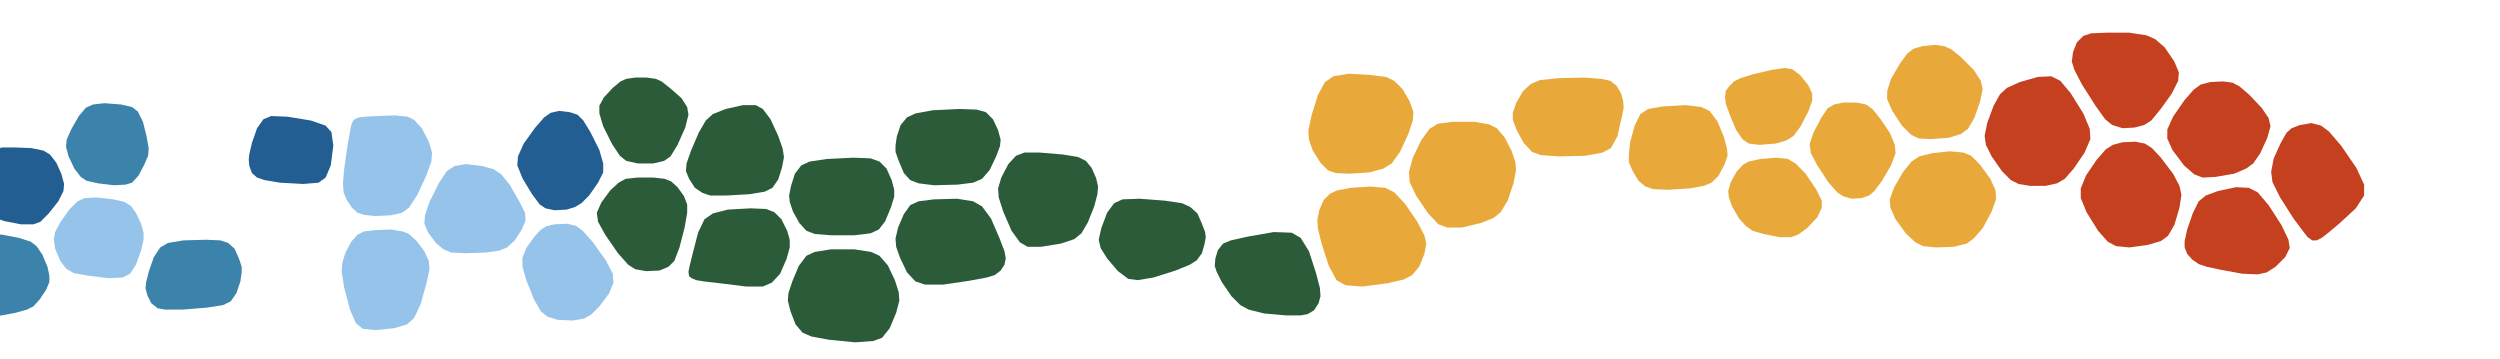
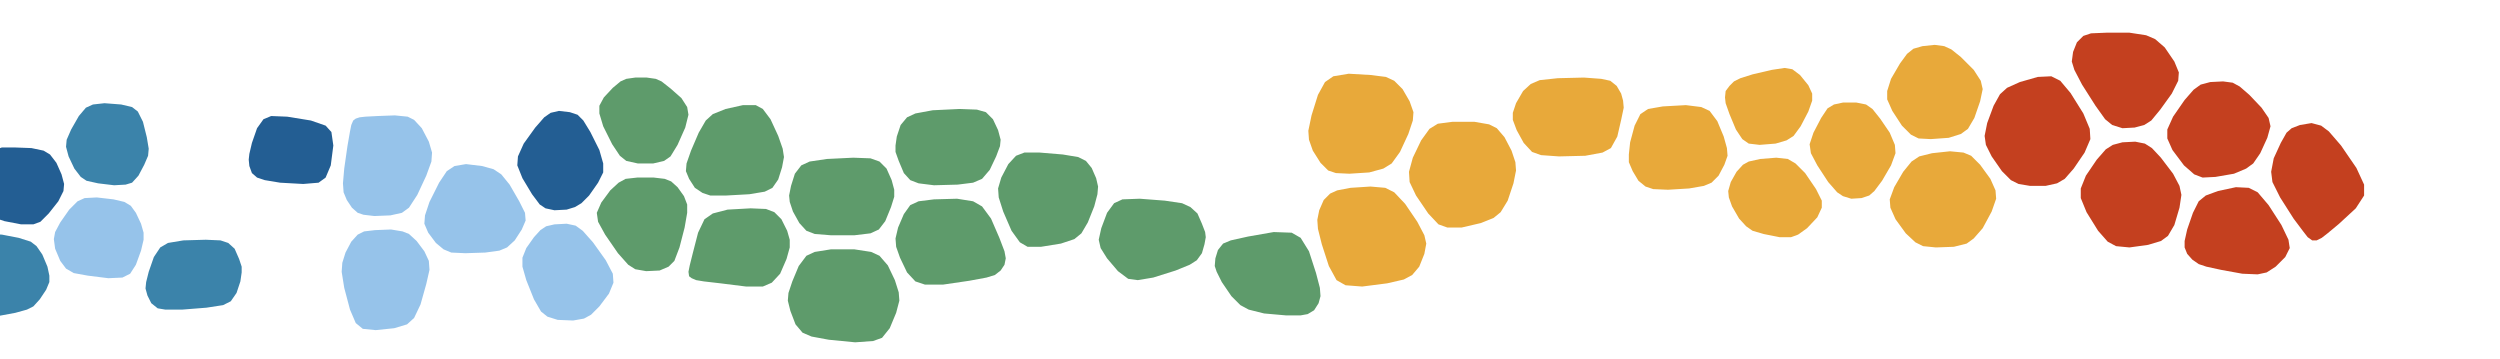
<svg xmlns="http://www.w3.org/2000/svg" viewBox="0 0 390 56" width="390" height="56">
  <path d="M-4.3 46.7L-5.3 43.8L-5.9 41.8L-5.8 40.5L-5.2 39.2L-3.9 37.7L-2.7 36.8L-1.6 36.5L0.3 36.6L2.9 37.1L4.8 37.7L5.7 38.4L6.6 39.7L7.4 41.6L7.7 43.0L7.7 44.0L7.2 45.2L6.2 46.7L5.2 47.8L4.2 48.3L2.4 48.8L-0.3 49.3L-2.1 49.2L-3.2 48.5Z" fill="#3B83AA" />
  <path d="M3.3 35.0L0.7 34.5L-1.1 33.9L-2.0 33.1L-2.7 31.7L-3.3 29.6L-3.5 28.0L-3.4 27.0L-2.8 25.8L-1.8 24.3L-0.8 23.4L0.3 23.0L2.2 23.0L4.9 23.1L6.8 23.5L7.8 24.1L8.8 25.4L9.6 27.2L10.0 28.7L9.9 29.8L9.1 31.4L7.6 33.3L6.3 34.6L5.2 35.0Z" fill="#235E93" />
  <path d="M16.9 43.4L13.7 43.0L11.5 42.6L10.3 41.9L9.4 40.7L8.6 38.8L8.4 37.3L8.6 36.2L9.4 34.7L10.8 32.7L12.1 31.4L13.2 30.9L15.1 30.8L17.7 31.1L19.4 31.5L20.4 32.1L21.2 33.2L22.0 34.9L22.4 36.3L22.4 37.4L22.0 39.1L21.2 41.3L20.3 42.7L19.1 43.3Z" fill="#96C3EA" />
  <path d="M17.8 28.9L15.3 28.6L13.5 28.2L12.6 27.6L11.6 26.3L10.7 24.4L10.3 22.9L10.4 21.8L11.1 20.2L12.3 18.1L13.4 16.8L14.5 16.3L16.3 16.1L18.9 16.3L20.6 16.7L21.5 17.4L22.3 19.0L22.9 21.4L23.2 23.2L23.1 24.3L22.5 25.7L21.6 27.4L20.6 28.5L19.6 28.8Z" fill="#3B83AA" />
  <path d="M23.6 47.3L23.0 46.1L22.7 45.0L22.8 44.0L23.2 42.4L24.0 40.1L25.0 38.6L26.2 37.9L28.6 37.5L32.1 37.4L34.4 37.5L35.6 37.9L36.6 38.8L37.3 40.4L37.7 41.6L37.7 42.5L37.5 43.9L36.9 45.7L36.0 47.0L34.8 47.6L32.2 48.0L28.4 48.3L25.8 48.3L24.6 48.1Z" fill="#3B83AA" />
  <path d="M39.3 27.0L38.9 25.9L38.8 24.9L38.9 24.0L39.3 22.3L40.1 20.0L41.1 18.6L42.3 18.1L44.8 18.2L48.5 18.8L50.8 19.6L51.7 20.6L52.0 22.7L51.6 25.8L50.8 27.7L49.7 28.5L47.3 28.7L43.7 28.5L41.3 28.1L40.1 27.7Z" fill="#235E93" />
  <path d="M60.9 33.6L58.4 33.7L56.7 33.5L55.8 33.2L54.9 32.4L54.1 31.2L53.6 30.0L53.5 28.6L53.7 26.3L54.2 22.8L54.6 20.5L54.8 19.5L55.1 18.8L55.5 18.5L56.1 18.3L57.0 18.2L58.9 18.1L61.6 18.0L63.6 18.2L64.6 18.7L65.8 20.0L66.9 22.1L67.4 23.8L67.3 25.2L66.5 27.4L65.1 30.4L63.8 32.4L62.7 33.2Z" fill="#96C3EA" />
  <path d="M54.6 48.3L53.7 44.9L53.3 42.4L53.4 41.0L53.9 39.4L54.8 37.7L55.8 36.6L56.8 36.1L58.5 35.9L61.0 35.8L62.8 36.1L63.8 36.5L65.0 37.6L66.2 39.2L66.9 40.7L67.0 42.1L66.5 44.3L65.6 47.5L64.6 49.6L63.5 50.6L61.5 51.2L58.6 51.5L56.6 51.3L55.5 50.4Z" fill="#96C3EA" />
  <path d="M68.0 37.9L66.8 36.3L66.2 34.9L66.3 33.6L67.0 31.5L68.5 28.5L69.7 26.7L70.9 25.9L72.7 25.6L75.2 25.9L77.0 26.4L78.2 27.2L79.5 28.8L81.0 31.4L81.9 33.2L82.0 34.4L81.4 35.8L80.3 37.5L79.1 38.6L77.9 39.1L75.7 39.4L72.6 39.5L70.4 39.4L69.2 38.9Z" fill="#96C3EA" />
  <path d="M83.0 30.3L81.5 27.8L80.7 25.8L80.8 24.4L81.7 22.4L83.5 19.9L84.9 18.3L85.9 17.6L87.2 17.3L88.9 17.5L90.1 17.9L91.0 18.8L92.1 20.6L93.5 23.4L94.1 25.5L94.1 26.9L93.3 28.5L91.9 30.5L90.7 31.7L89.7 32.3L88.4 32.7L86.5 32.8L85.1 32.5L84.2 31.9Z" fill="#235E93" />
  <path d="M89.4 50.0L87.0 49.9L85.4 49.4L84.4 48.6L83.3 46.7L82.1 43.7L81.5 41.6L81.5 40.2L82.1 38.7L83.3 37.0L84.3 35.9L85.2 35.3L86.5 35.0L88.4 34.9L89.8 35.2L90.9 36.0L92.5 37.8L94.5 40.6L95.6 42.7L95.7 44.1L95.0 45.8L93.5 47.8L92.2 49.1L91.1 49.7Z" fill="#96C3EA" />
-   <path d="M96.4 39.5L94.4 36.6L93.3 34.6L93.1 33.2L93.8 31.6L95.2 29.7L96.5 28.5L97.6 27.9L99.4 27.7L102.0 27.7L103.7 27.9L104.7 28.3L105.7 29.2L106.7 30.6L107.2 31.9L107.2 33.2L106.8 35.5L106.0 38.6L105.2 40.7L104.3 41.6L102.9 42.2L100.8 42.3L99.1 42.0L98.0 41.3Z" fill="#2C5B3A" />
-   <path d="M101.9 25.5L99.5 25.5L97.7 25.1L96.7 24.3L95.5 22.5L94.1 19.7L93.5 17.7L93.5 16.5L94.2 15.2L95.6 13.7L96.8 12.7L97.7 12.3L99.1 12.1L100.9 12.1L102.3 12.3L103.2 12.7L104.6 13.8L106.3 15.3L107.2 16.7L107.4 17.9L106.9 19.9L105.7 22.6L104.6 24.4L103.6 25.1Z" fill="#2C5B3A" />
-   <path d="M116.9 30.3L113.3 30.5L110.8 30.5L109.6 30.1L108.4 29.3L107.5 27.9L107.0 26.7L107.1 25.5L107.8 23.5L109.0 20.7L110.1 18.8L111.2 17.8L113.2 17.0L115.9 16.4L117.9 16.4L119.0 17.0L120.2 18.6L121.4 21.2L122.1 23.2L122.3 24.5L122.0 26.1L121.4 28.0L120.5 29.3L119.3 29.9Z" fill="#2C5B3A" />
-   <path d="M116.4 44.7L112.4 44.2L109.8 43.9L108.6 43.7L107.9 43.4L107.5 43.1L107.4 42.4L107.6 41.4L108.1 39.4L108.9 36.3L109.9 34.2L111.2 33.3L113.5 32.7L117.1 32.5L119.5 32.6L120.8 33.1L121.9 34.2L122.8 36.0L123.2 37.4L123.2 38.6L122.7 40.4L121.7 42.7L120.4 44.1L119.0 44.7Z" fill="#2C5B3A" />
-   <path d="M133.4 53.4L129.3 53.0L126.6 52.5L125.2 51.9L124.1 50.6L123.3 48.5L122.9 46.9L123.0 45.7L123.6 43.9L124.6 41.5L125.8 39.9L127.1 39.3L129.6 38.9L133.3 38.9L135.9 39.3L137.2 39.9L138.5 41.4L139.6 43.7L140.2 45.6L140.3 46.9L139.8 48.8L138.8 51.2L137.6 52.7L136.2 53.2Z" fill="#2C5B3A" />
-   <path d="M133.3 36.7L129.6 36.7L127.1 36.5L125.8 36.0L124.7 34.8L123.7 33.0L123.2 31.5L123.1 30.5L123.4 29.0L124.0 27.1L125.0 25.8L126.3 25.2L129.0 24.8L133.1 24.6L135.8 24.7L137.2 25.2L138.3 26.3L139.1 28.1L139.5 29.6L139.5 30.7L139.0 32.3L138.1 34.5L137.1 35.8L135.8 36.4Z" fill="#2C5B3A" />
-   <path d="M141.5 42.5L140.4 40.2L139.8 38.5L139.7 37.2L140.1 35.5L141.0 33.4L142.0 32.0L143.3 31.4L145.7 31.1L149.3 31.0L151.8 31.4L153.2 32.2L154.6 34.1L155.9 37.1L156.7 39.2L156.9 40.3L156.7 41.3L156.1 42.2L155.2 42.9L153.9 43.3L151.2 43.8L147.1 44.4L144.3 44.4L142.8 43.9Z" fill="#2C5B3A" />
-   <path d="M149.4 28.8L145.7 28.9L143.3 28.6L142.0 28.1L141.0 27.0L140.2 25.1L139.7 23.7L139.7 22.7L139.9 21.3L140.5 19.5L141.5 18.3L142.8 17.7L145.5 17.2L149.7 17.0L152.4 17.1L153.8 17.5L154.9 18.6L155.7 20.3L156.1 21.8L156.0 22.8L155.4 24.4L154.4 26.5L153.2 27.9L151.8 28.5Z" fill="#2C5B3A" />
-   <path d="M157.8 36.0L156.5 33.0L155.8 30.8L155.7 29.4L156.2 27.7L157.3 25.6L158.5 24.3L159.8 23.8L162.2 23.8L165.8 24.1L168.2 24.5L169.4 25.1L170.3 26.2L171.0 27.8L171.3 29.1L171.2 30.3L170.7 32.2L169.7 34.7L168.7 36.4L167.6 37.3L165.5 38.0L162.4 38.5L160.3 38.5L159.1 37.8Z" fill="#2C5B3A" />
-   <path d="M174.4 42.3L172.7 40.3L171.7 38.7L171.4 37.4L171.8 35.6L172.7 33.2L173.8 31.7L175.1 31.1L177.8 31.0L181.7 31.3L184.4 31.7L185.7 32.3L186.8 33.3L187.5 34.9L188.0 36.2L188.1 37.0L187.9 38.1L187.5 39.5L186.7 40.6L185.6 41.3L183.4 42.2L179.9 43.3L177.5 43.7L176.0 43.5Z" fill="#2C5B3A" />
-   <path d="M200.6 49.2L197.2 48.9L194.8 48.3L193.5 47.6L192.1 46.2L190.6 44.0L189.8 42.4L189.5 41.5L189.6 40.3L190.0 39.0L190.8 38.0L192.0 37.5L194.7 36.9L198.7 36.2L201.5 36.3L202.9 37.1L204.2 39.2L205.3 42.6L205.9 44.9L206.0 46.2L205.7 47.3L205.0 48.4L204.0 49.0L202.9 49.2Z" fill="#2C5B3A" />
+   <path d="M96.4 39.5L94.4 36.6L93.3 34.6L93.1 33.2L93.8 31.6L95.2 29.7L96.5 28.5L97.6 27.9L99.4 27.7L102.0 27.7L103.7 27.9L104.7 28.3L105.7 29.2L106.7 30.6L107.2 31.9L107.2 33.2L106.8 35.5L106.0 38.6L105.2 40.7L104.3 41.6L102.9 42.2L100.8 42.3L99.1 42.0L98.0 41.3Z" fill="#5E9B6B" />
+   <path d="M101.9 25.5L99.5 25.5L97.7 25.1L96.7 24.3L95.5 22.5L94.1 19.7L93.5 17.7L93.5 16.5L94.2 15.2L95.6 13.7L96.8 12.7L97.7 12.3L99.1 12.1L100.9 12.1L102.3 12.3L103.2 12.7L104.6 13.8L106.3 15.3L107.2 16.7L107.4 17.9L106.9 19.9L105.7 22.6L104.6 24.4L103.6 25.1Z" fill="#5E9B6B" />
+   <path d="M116.9 30.3L113.3 30.5L110.8 30.5L109.6 30.1L108.4 29.3L107.5 27.9L107.0 26.7L107.1 25.5L107.8 23.5L109.0 20.7L110.1 18.8L111.2 17.8L113.2 17.0L115.9 16.4L117.9 16.4L119.0 17.0L120.2 18.6L121.4 21.2L122.1 23.2L122.3 24.5L122.0 26.1L121.4 28.0L120.5 29.3L119.3 29.9Z" fill="#5E9B6B" />
+   <path d="M116.4 44.7L112.4 44.2L109.8 43.9L108.6 43.7L107.9 43.4L107.5 43.1L107.4 42.4L107.6 41.4L108.1 39.4L108.9 36.3L109.9 34.2L111.2 33.3L113.5 32.7L117.1 32.5L119.5 32.6L120.8 33.1L121.9 34.2L122.8 36.0L123.2 37.4L123.2 38.6L122.7 40.4L121.7 42.7L120.4 44.1L119.0 44.7Z" fill="#5E9B6B" />
+   <path d="M133.4 53.4L129.3 53.0L126.6 52.5L125.2 51.9L124.1 50.6L123.3 48.5L122.9 46.9L123.0 45.7L123.6 43.9L124.6 41.5L125.8 39.9L127.1 39.3L129.6 38.9L133.3 38.9L135.9 39.3L137.2 39.9L138.5 41.4L139.6 43.7L140.2 45.6L140.3 46.9L139.8 48.8L138.8 51.2L137.6 52.7L136.2 53.2Z" fill="#5E9B6B" />
+   <path d="M133.3 36.7L129.6 36.7L127.1 36.5L125.8 36.0L124.7 34.8L123.7 33.0L123.2 31.5L123.1 30.5L123.4 29.0L124.0 27.1L125.0 25.8L126.3 25.2L129.0 24.8L133.1 24.6L135.8 24.7L137.2 25.2L138.3 26.3L139.1 28.1L139.5 29.6L139.5 30.7L139.0 32.3L138.1 34.5L137.1 35.8L135.8 36.4Z" fill="#5E9B6B" />
+   <path d="M141.5 42.5L140.4 40.2L139.8 38.5L139.7 37.2L140.1 35.5L141.0 33.4L142.0 32.0L143.3 31.4L145.7 31.1L149.3 31.0L151.8 31.4L153.2 32.2L154.6 34.1L155.9 37.1L156.7 39.2L156.9 40.3L156.7 41.3L156.1 42.2L155.2 42.9L153.9 43.3L151.2 43.8L147.1 44.4L144.3 44.4L142.8 43.9Z" fill="#5E9B6B" />
+   <path d="M149.4 28.8L145.7 28.9L143.3 28.6L142.0 28.1L141.0 27.0L140.2 25.1L139.7 23.7L139.7 22.7L139.9 21.3L140.5 19.5L141.5 18.3L142.8 17.7L145.5 17.2L149.7 17.0L152.4 17.1L153.8 17.5L154.9 18.6L155.7 20.3L156.1 21.8L156.0 22.8L155.4 24.4L154.4 26.5L153.2 27.9L151.8 28.5Z" fill="#5E9B6B" />
+   <path d="M157.8 36.0L156.5 33.0L155.8 30.8L155.7 29.4L156.2 27.7L157.3 25.6L158.5 24.3L159.8 23.8L162.2 23.8L165.8 24.1L168.2 24.5L169.4 25.1L170.3 26.2L171.0 27.8L171.3 29.1L171.2 30.3L170.7 32.2L169.7 34.7L168.7 36.4L167.6 37.3L165.5 38.0L162.4 38.5L160.3 38.5L159.1 37.8Z" fill="#5E9B6B" />
+   <path d="M174.4 42.3L172.7 40.3L171.7 38.7L171.4 37.4L171.8 35.6L172.7 33.2L173.8 31.7L175.1 31.1L177.8 31.0L181.7 31.3L184.4 31.7L185.7 32.3L186.8 33.3L187.5 34.9L188.0 36.2L188.1 37.0L187.9 38.1L187.5 39.5L186.7 40.6L185.6 41.3L183.4 42.2L179.9 43.3L177.5 43.7L176.0 43.5Z" fill="#5E9B6B" />
+   <path d="M200.6 49.2L197.2 48.9L194.8 48.3L193.5 47.6L192.1 46.2L190.6 44.0L189.8 42.4L189.5 41.5L189.6 40.3L190.0 39.0L190.8 38.0L192.0 37.5L194.7 36.9L198.7 36.2L201.5 36.3L202.9 37.1L204.2 39.2L205.3 42.6L205.9 44.9L206.0 46.2L205.7 47.3L205.0 48.4L204.0 49.0L202.9 49.2Z" fill="#5E9B6B" />
  <path d="M216.4 44.2L212.5 44.7L209.9 44.5L208.5 43.7L207.3 41.5L206.2 38.1L205.6 35.7L205.5 34.3L205.8 32.8L206.5 31.2L207.5 30.2L208.6 29.7L210.7 29.3L213.8 29.1L216.1 29.3L217.5 30.0L219.2 31.8L221.1 34.6L222.2 36.7L222.5 38.0L222.2 39.6L221.4 41.6L220.3 42.9L219.0 43.6Z" fill="#E8A93A" />
  <path d="M206.0 25.4L204.8 23.5L204.2 21.8L204.1 20.4L204.6 18.0L205.6 14.8L206.7 12.8L208.0 11.9L210.4 11.5L213.8 11.7L216.2 12.0L217.5 12.6L218.8 13.9L219.9 15.8L220.5 17.5L220.4 18.8L219.7 20.9L218.4 23.7L217.1 25.5L215.8 26.3L213.6 26.9L210.5 27.1L208.4 27.0L207.2 26.6Z" fill="#E8A93A" />
  <path d="M222.8 33.3L220.9 30.5L219.9 28.4L219.8 26.8L220.4 24.6L221.7 21.9L223.0 20.1L224.3 19.3L226.6 19.0L230.0 19.0L232.3 19.4L233.5 20.0L234.7 21.4L235.8 23.5L236.4 25.3L236.5 26.6L236.1 28.6L235.2 31.3L234.1 33.1L233.0 34.0L231.0 34.8L228.0 35.5L225.8 35.5L224.4 35.0Z" fill="#E8A93A" />
  <path d="M247.3 24.3L243.2 24.4L240.4 24.2L239.0 23.7L237.7 22.3L236.6 20.3L236.0 18.7L236.0 17.6L236.5 16.1L237.6 14.2L238.8 13.1L240.2 12.5L243.0 12.2L247.1 12.1L249.8 12.3L251.2 12.6L252.2 13.4L252.9 14.6L253.2 15.7L253.3 16.8L252.9 18.7L252.3 21.3L251.3 23.1L250.0 23.8Z" fill="#E8A93A" />
  <path d="M263.5 29.4L260.2 29.6L257.9 29.5L256.7 29.1L255.6 28.2L254.7 26.7L254.1 25.3L254.1 24.1L254.3 22.2L255.0 19.6L255.9 17.8L257.1 17.0L259.4 16.6L263.0 16.4L265.4 16.7L266.7 17.3L267.9 18.9L268.9 21.3L269.4 23.1L269.5 24.3L269.0 25.7L268.1 27.4L267.0 28.5L265.8 29.0Z" fill="#E8A93A" />
  <path d="M277.0 22.4L274.5 22.6L272.8 22.4L271.8 21.7L270.8 20.2L269.8 17.8L269.2 16.1L269.1 15.2L269.2 14.2L269.8 13.4L270.5 12.7L271.5 12.2L273.4 11.6L276.4 10.9L278.4 10.6L279.6 10.8L280.8 11.7L282.1 13.3L282.7 14.6L282.7 15.7L282.1 17.4L280.9 19.7L279.8 21.2L278.7 21.9Z" fill="#E8A93A" />
  <path d="M277.6 37.0L275.1 36.5L273.4 36.0L272.4 35.3L271.3 34.1L270.2 32.2L269.7 30.8L269.6 29.8L270.0 28.4L270.9 26.8L271.9 25.7L272.8 25.2L274.6 24.8L277.1 24.6L278.9 24.8L280.1 25.5L281.6 27.0L283.3 29.5L284.2 31.3L284.2 32.4L283.5 33.9L281.9 35.6L280.5 36.6L279.4 37.0Z" fill="#E8A93A" />
  <path d="M290.4 30.9L288.8 31.0L287.5 30.6L286.6 30.0L285.2 28.4L283.5 25.8L282.5 23.9L282.3 22.5L282.9 20.7L284.1 18.4L285.1 16.9L286.1 16.3L287.5 16.0L289.6 16.0L291.1 16.3L292.1 17.0L293.3 18.5L294.8 20.7L295.6 22.6L295.7 23.9L295.0 25.8L293.6 28.2L292.4 29.8L291.6 30.5Z" fill="#E8A93A" />
  <path d="M304.0 21.5L301.2 21.7L299.3 21.6L298.1 21.0L296.7 19.6L295.2 17.3L294.4 15.5L294.4 14.2L295.0 12.3L296.4 9.9L297.5 8.4L298.5 7.6L299.9 7.2L301.8 7.0L303.3 7.2L304.4 7.7L305.9 8.9L307.9 10.9L309.0 12.6L309.3 13.9L308.9 15.8L308.0 18.4L307.0 20.1L305.9 20.9Z" fill="#E8A93A" />
  <path d="M304.8 38.5L302.0 38.6L300.0 38.4L298.8 37.8L297.3 36.4L295.7 34.2L294.9 32.4L294.8 31.1L295.5 29.2L296.9 26.8L298.2 25.2L299.4 24.4L301.4 23.9L304.2 23.6L306.3 23.8L307.5 24.3L308.9 25.7L310.5 27.9L311.3 29.7L311.4 31.0L310.7 33.0L309.3 35.6L307.9 37.2L306.8 38.0Z" fill="#E8A93A" />
  <path d="M319.1 29.0L316.7 29.0L314.9 28.7L313.7 28.1L312.3 26.7L310.7 24.4L309.8 22.6L309.6 21.2L310.0 19.2L311.0 16.5L312.0 14.7L313.1 13.7L315.1 12.8L317.9 12.0L320.0 11.9L321.4 12.6L323.0 14.5L325.0 17.7L326.0 20.1L326.1 21.7L325.2 23.8L323.5 26.3L322.1 27.9L320.9 28.6Z" fill="#C4401F" />
  <path d="M333.0 19.9L331.1 20.0L329.5 19.5L328.4 18.6L326.9 16.5L324.8 13.2L323.6 10.9L323.2 9.6L323.4 8.1L324.0 6.6L325.0 5.6L326.2 5.2L328.6 5.1L332.2 5.1L334.8 5.5L336.2 6.1L337.7 7.4L339.2 9.6L339.9 11.3L339.8 12.6L338.8 14.6L337.0 17.1L335.6 18.8L334.5 19.5Z" fill="#C4401F" />
  <path d="M327.3 36.0L325.5 33.1L324.6 30.9L324.6 29.4L325.4 27.4L327.1 24.9L328.5 23.3L329.6 22.6L331.1 22.2L333.1 22.1L334.6 22.4L335.7 23.1L337.1 24.6L339.0 27.1L340.0 29.0L340.3 30.4L340.0 32.4L339.2 35.1L338.2 36.8L337.1 37.6L335.1 38.2L332.2 38.6L330.1 38.4L328.8 37.7Z" fill="#C4401F" />
  <path d="M340.7 25.8L338.9 23.4L338.1 21.6L338.1 20.2L339.0 18.2L340.8 15.6L342.2 14.0L343.3 13.2L344.8 12.8L346.8 12.7L348.3 12.9L349.4 13.5L350.9 14.8L352.8 16.8L353.9 18.4L354.2 19.7L353.7 21.5L352.6 23.9L351.5 25.5L350.4 26.3L348.5 27.1L345.6 27.6L343.6 27.7L342.3 27.2Z" fill="#C4401F" />
  <path d="M349.8 42.7L346.5 42.1L344.2 41.6L343.0 41.2L342.0 40.5L341.2 39.6L340.8 38.6L340.8 37.6L341.2 35.8L342.1 33.2L343.0 31.4L344.1 30.5L346.0 29.8L348.8 29.2L350.8 29.3L352.2 30.0L353.9 32.0L355.9 35.1L357.0 37.4L357.2 38.7L356.5 40.1L355.0 41.6L353.6 42.5L352.2 42.8Z" fill="#C4401F" />
  <path d="M361.4 37.5L360.7 37.5L360.0 37.0L359.3 36.1L357.8 34.1L355.7 30.8L354.5 28.4L354.3 26.8L354.7 24.7L355.8 22.3L356.7 20.7L357.5 20.0L358.8 19.5L360.6 19.2L362.1 19.6L363.3 20.5L365.2 22.7L367.6 26.2L368.8 28.8L368.8 30.5L367.5 32.5L364.9 34.9L363.1 36.4L362.2 37.1Z" fill="#C4401F" />
</svg>
